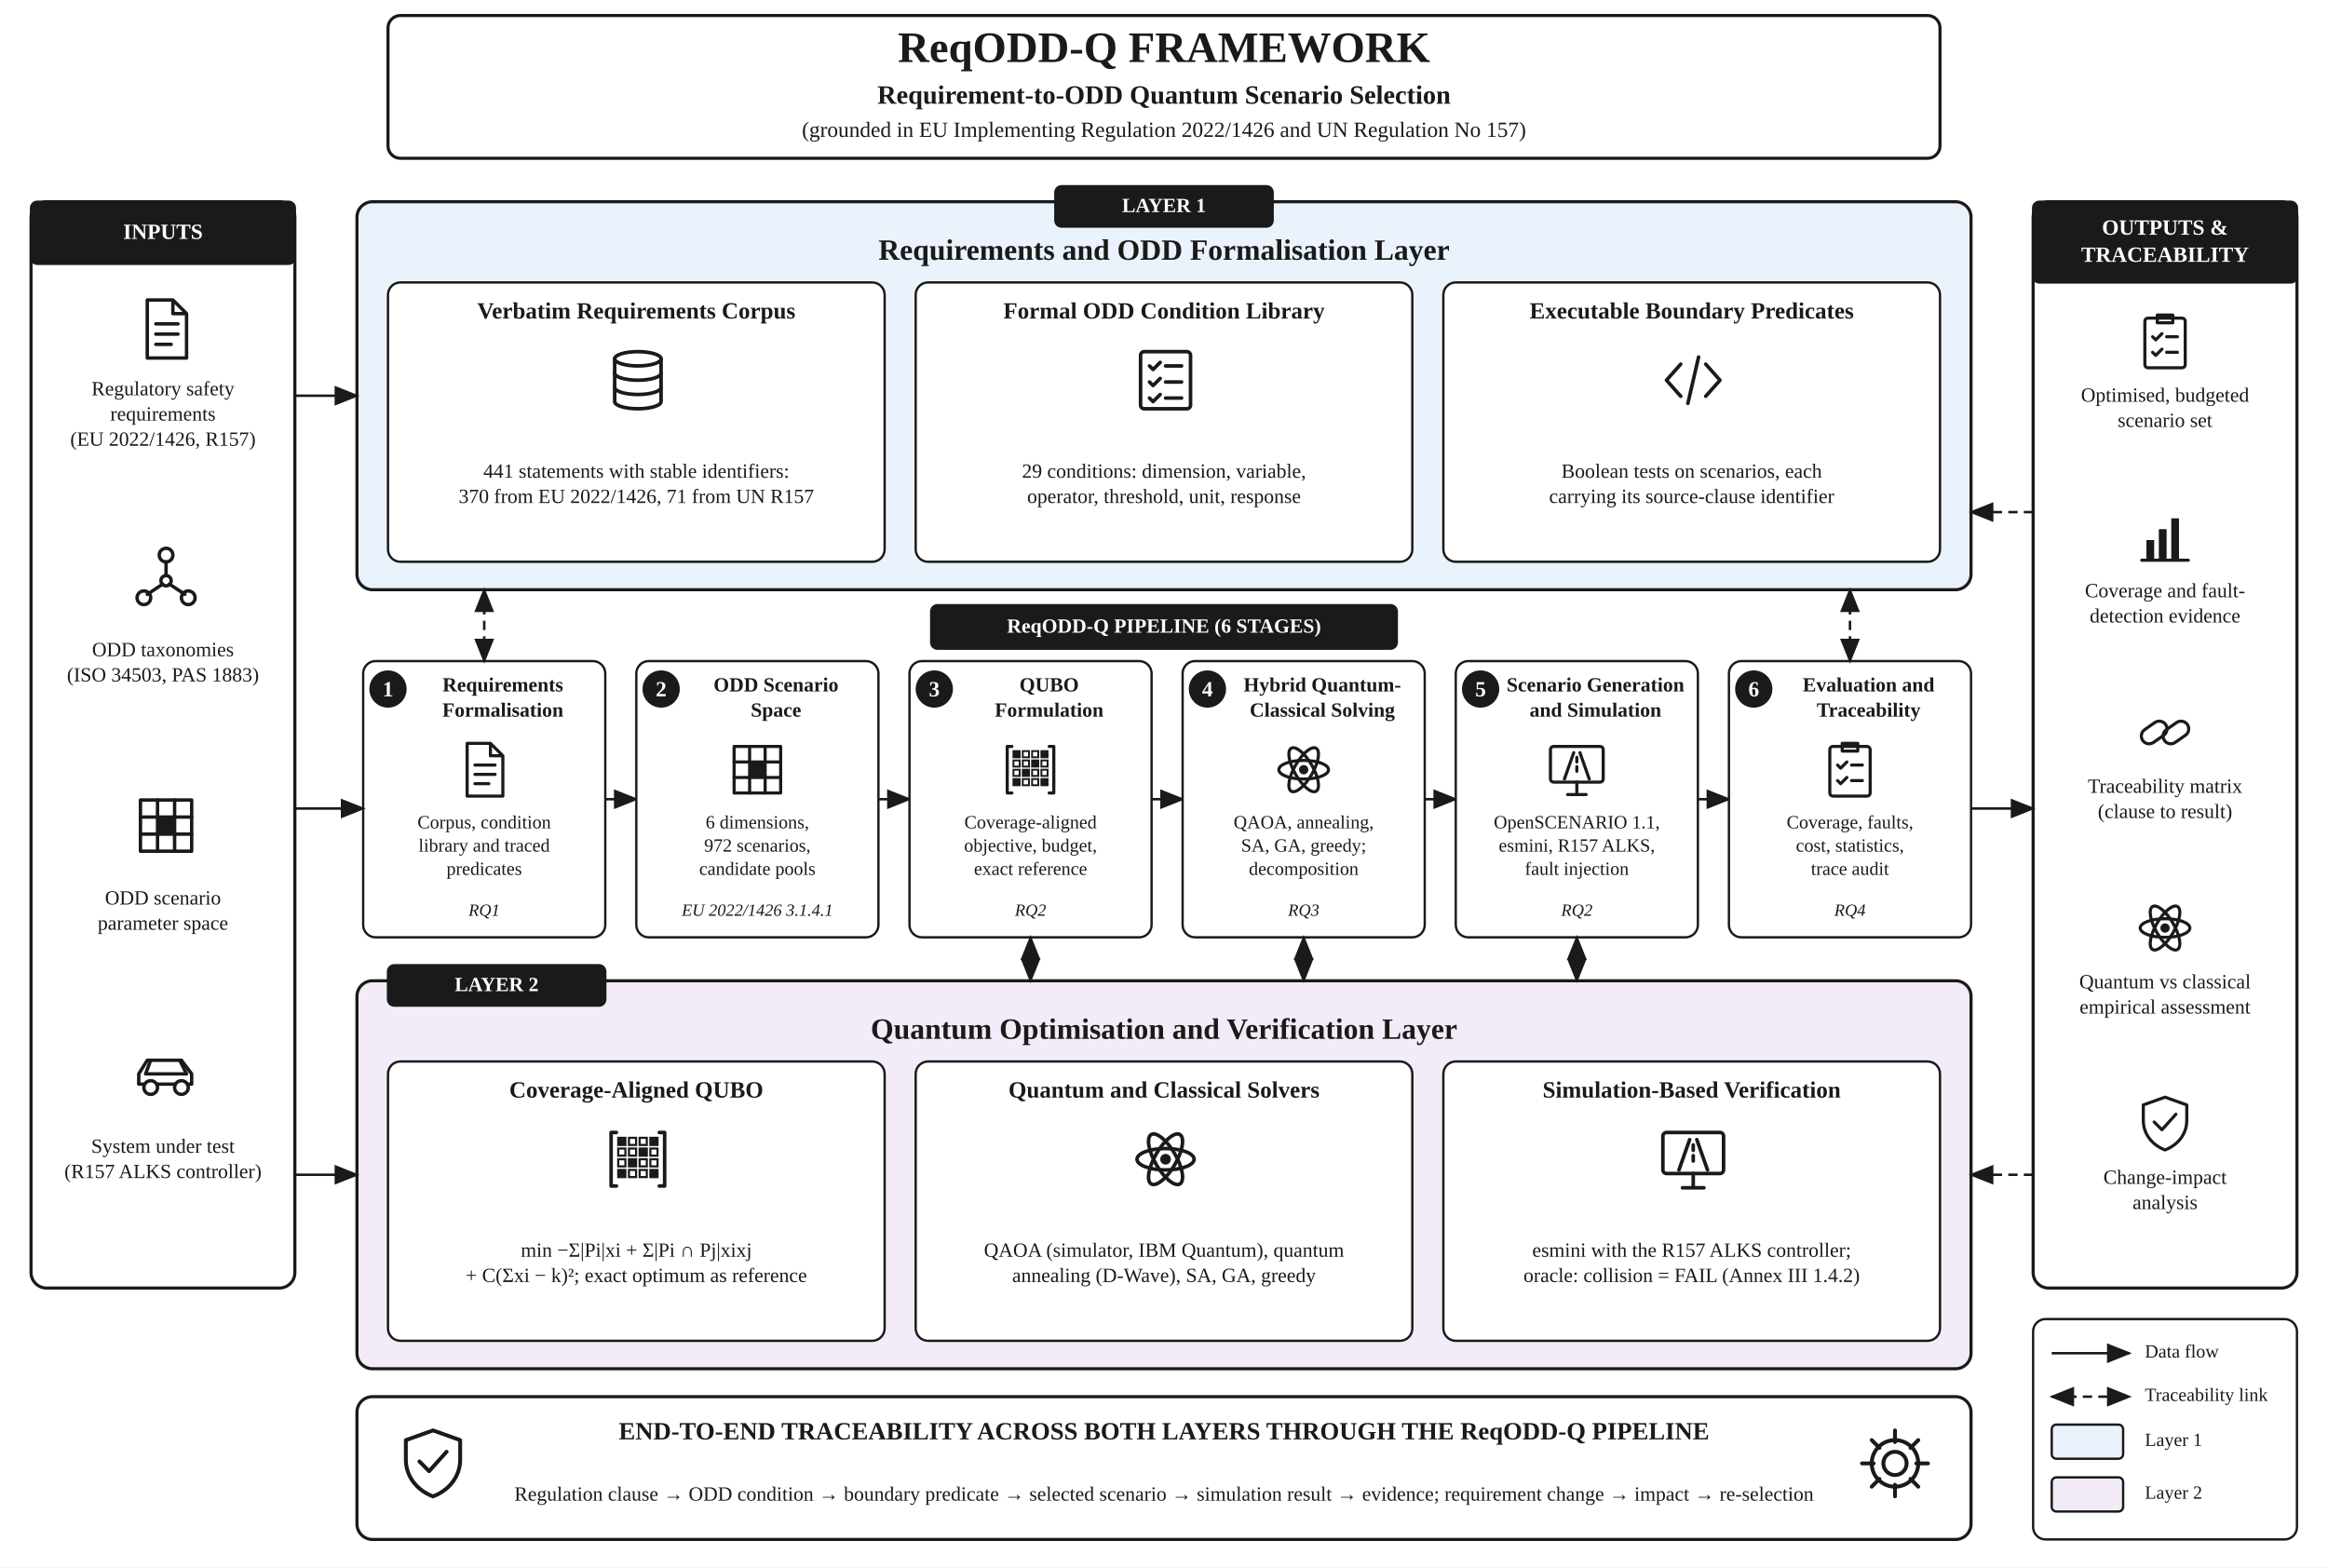
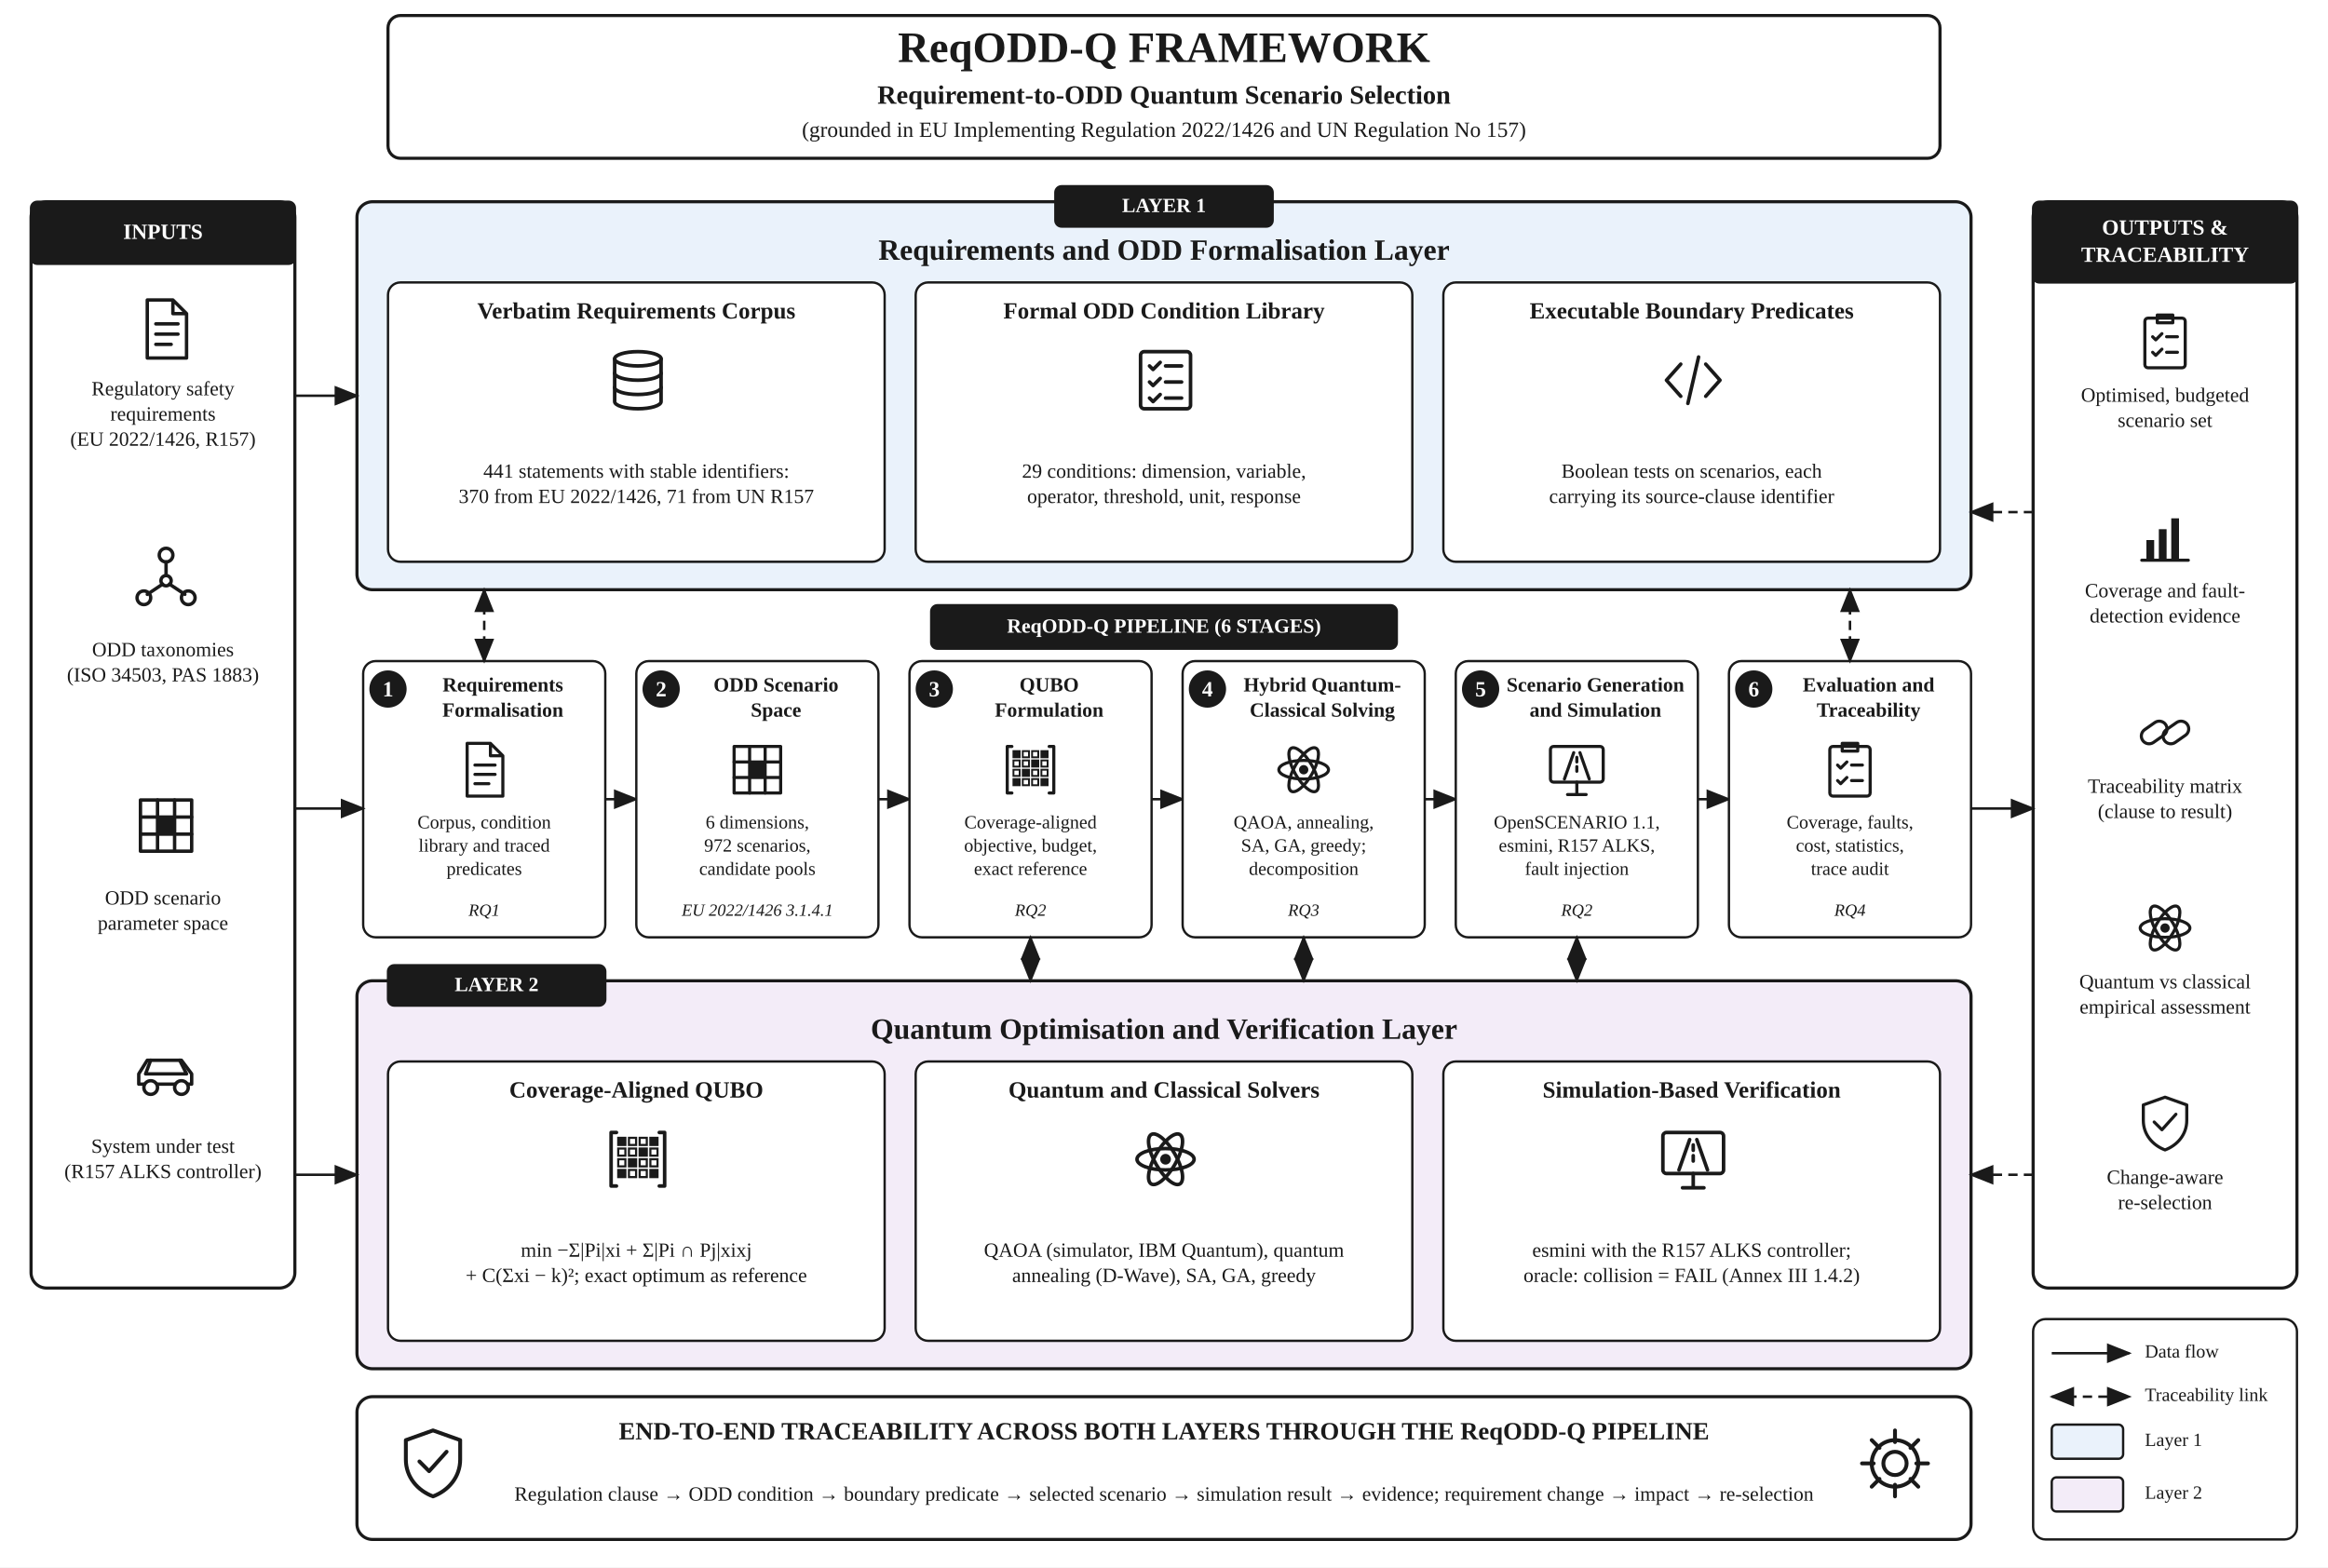
<svg xmlns="http://www.w3.org/2000/svg" width="1500" height="1010" viewBox="0 0 1500 1010" font-family="Times New Roman, Liberation Serif, serif">
  <defs>
    <marker id="a" markerWidth="10" markerHeight="8" refX="9" refY="4" orient="auto">
      <path d="M0,0 L10,4 L0,8 z" fill="#1A1A1A" />
    </marker>
    <marker id="b" markerWidth="10" markerHeight="8" refX="1" refY="4" orient="auto">
      <path d="M10,0 L0,4 L10,8 z" fill="#1A1A1A" />
    </marker>
  </defs>
  <rect width="1500" height="1010" fill="#FFFFFF" />
  <rect x="250" y="10" width="1000" height="92" rx="8" fill="#FFFFFF" stroke="#1A1A1A" stroke-width="2" />
  <text x="750.0" y="32.0" font-size="28" fill="#1A1A1A" text-anchor="middle" dominant-baseline="middle" font-weight="bold">ReqODD-Q FRAMEWORK</text>
  <text x="750.0" y="62.0" font-size="17" fill="#1A1A1A" text-anchor="middle" dominant-baseline="middle" font-weight="bold">Requirement-to-ODD Quantum Scenario Selection</text>
  <text x="750.0" y="85.0" font-size="14" fill="#1A1A1A" text-anchor="middle" dominant-baseline="middle">(grounded in EU Implementing Regulation 2022/1426 and UN Regulation No 157)</text>
  <rect x="20" y="130" width="170" height="700" rx="10" fill="#FFFFFF" stroke="#1A1A1A" stroke-width="2" />
  <rect x="20" y="130" width="170" height="40" rx="4" fill="#1A1A1A" stroke="#1A1A1A" stroke-width="1.5" />
  <text x="105.0" y="150.0" font-size="14" fill="#FFFFFF" text-anchor="middle" dominant-baseline="middle" font-weight="bold">INPUTS</text>
  <g transform="translate(85,190) scale(1.1)">
    <path fill="none" stroke="#1A1A1A" stroke-width="2" stroke-linecap="round" stroke-linejoin="round" d="M9 3h15l8 8v26H9z M24 3v8h8" />
    <path fill="none" stroke="#1A1A1A" stroke-width="2" stroke-linecap="round" stroke-linejoin="round" d="M14 17h13 M14 23h13 M14 29h9" />
  </g>
  <text x="105.0" y="251.75" font-size="13" fill="#1A1A1A" text-anchor="middle" dominant-baseline="middle">Regulatory safety</text>
  <text x="105.0" y="268.0" font-size="13" fill="#1A1A1A" text-anchor="middle" dominant-baseline="middle">requirements</text>
  <text x="105.0" y="284.25" font-size="13" fill="#1A1A1A" text-anchor="middle" dominant-baseline="middle">(EU 2022/1426, R157)</text>
  <g transform="translate(85,350) scale(1.1)">
    <g fill="none" stroke="#1A1A1A" stroke-width="2" stroke-linecap="round" stroke-linejoin="round">
      <circle cx="20" cy="7" r="4" />
      <circle cx="7" cy="32" r="4" />
      <circle cx="33" cy="32" r="4" />
      <circle cx="20" cy="22" r="3" />
      <path d="M20 11v8 M18 24l-9 6 M22 24l9 6" />
    </g>
  </g>
  <text x="105.0" y="419.875" font-size="13" fill="#1A1A1A" text-anchor="middle" dominant-baseline="middle">ODD taxonomies</text>
  <text x="105.0" y="436.125" font-size="13" fill="#1A1A1A" text-anchor="middle" dominant-baseline="middle">(ISO 34503, PAS 1883)</text>
  <g transform="translate(85,510) scale(1.1)">
    <g fill="none" stroke="#1A1A1A" stroke-width="2" stroke-linecap="round" stroke-linejoin="round">
      <rect x="5" y="5" width="30" height="30" />
      <path d="M15 5v30 M25 5v30 M5 15h30 M5 25h30" />
    </g>
    <rect x="15" y="15" width="10" height="10" fill="#1A1A1A" />
  </g>
  <text x="105.0" y="579.875" font-size="13" fill="#1A1A1A" text-anchor="middle" dominant-baseline="middle">ODD scenario</text>
  <text x="105.0" y="596.125" font-size="13" fill="#1A1A1A" text-anchor="middle" dominant-baseline="middle">parameter space</text>
  <g transform="translate(85,670) scale(1.1)">
    <g fill="none" stroke="#1A1A1A" stroke-width="2" stroke-linecap="round" stroke-linejoin="round">
      <path d="M4 26v-6l5-8h20l6 8v6z" />
      <path d="M11 12l-3 8h24l-4-8" />
    </g>
    <circle cx="11" cy="28" r="4" fill="#fff" stroke="#1A1A1A" stroke-width="2" />
    <circle cx="29" cy="28" r="4" fill="#fff" stroke="#1A1A1A" stroke-width="2" />
  </g>
  <text x="105.0" y="739.875" font-size="13" fill="#1A1A1A" text-anchor="middle" dominant-baseline="middle">System under test</text>
  <text x="105.0" y="756.125" font-size="13" fill="#1A1A1A" text-anchor="middle" dominant-baseline="middle">(R157 ALKS controller)</text>
  <rect x="1310" y="130" width="170" height="700" rx="10" fill="#FFFFFF" stroke="#1A1A1A" stroke-width="2" />
  <rect x="1310" y="130" width="170" height="52" rx="4" fill="#1A1A1A" stroke="#1A1A1A" stroke-width="1.5" />
  <text x="1395.0" y="147.25" font-size="14" fill="#FFFFFF" text-anchor="middle" dominant-baseline="middle" font-weight="bold">OUTPUTS &amp;</text>
  <text x="1395.0" y="164.75" font-size="14" fill="#FFFFFF" text-anchor="middle" dominant-baseline="middle" font-weight="bold">TRACEABILITY</text>
  <g transform="translate(1375,200) scale(1.0)">
    <g fill="none" stroke="#1A1A1A" stroke-width="2" stroke-linecap="round" stroke-linejoin="round">
      <rect x="7" y="5" width="26" height="32" rx="2" />
      <path d="M15 3h10v5H15z" />
      <path d="M12 17l2 2 4-4 M21 17h7 M12 27l2 2 4-4 M21 27h7" />
    </g>
  </g>
  <text x="1395.0" y="255.875" font-size="13" fill="#1A1A1A" text-anchor="middle" dominant-baseline="middle">Optimised, budgeted</text>
  <text x="1395.0" y="272.125" font-size="13" fill="#1A1A1A" text-anchor="middle" dominant-baseline="middle">scenario set</text>
  <g transform="translate(1375,326) scale(1.0)">
    <g fill="none" stroke="#1A1A1A" stroke-width="2" stroke-linecap="round" stroke-linejoin="round">
      <path d="M5 35h30" />
    </g>
    <rect x="8" y="22" width="5" height="12" fill="#1A1A1A" />
    <rect x="16" y="15" width="5" height="19" fill="#1A1A1A" />
    <rect x="24" y="8" width="5" height="26" fill="#1A1A1A" />
  </g>
  <text x="1395.0" y="381.875" font-size="13" fill="#1A1A1A" text-anchor="middle" dominant-baseline="middle">Coverage and fault-</text>
  <text x="1395.0" y="398.125" font-size="13" fill="#1A1A1A" text-anchor="middle" dominant-baseline="middle">detection evidence</text>
  <g transform="translate(1375,452) scale(1.0)">
    <g fill="none" stroke="#1A1A1A" stroke-width="2" stroke-linecap="round" stroke-linejoin="round">
      <rect x="4" y="15" width="18" height="10" rx="5" transform="rotate(-35 13 20)" />
      <rect x="18" y="15" width="18" height="10" rx="5" transform="rotate(-35 27 20)" />
    </g>
  </g>
  <text x="1395.0" y="507.875" font-size="13" fill="#1A1A1A" text-anchor="middle" dominant-baseline="middle">Traceability matrix</text>
  <text x="1395.0" y="524.125" font-size="13" fill="#1A1A1A" text-anchor="middle" dominant-baseline="middle">(clause to result)</text>
  <g transform="translate(1375,578) scale(1.0)">
    <g fill="none" stroke="#1A1A1A" stroke-width="2" stroke-linecap="round" stroke-linejoin="round">
      <ellipse cx="20" cy="20" rx="16" ry="6" />
      <ellipse cx="20" cy="20" rx="16" ry="6" transform="rotate(60 20 20)" />
      <ellipse cx="20" cy="20" rx="16" ry="6" transform="rotate(-60 20 20)" />
    </g>
    <circle cx="20" cy="20" r="3" fill="#1A1A1A" />
  </g>
  <text x="1395.0" y="633.875" font-size="13" fill="#1A1A1A" text-anchor="middle" dominant-baseline="middle">Quantum vs classical</text>
  <text x="1395.0" y="650.125" font-size="13" fill="#1A1A1A" text-anchor="middle" dominant-baseline="middle">empirical assessment</text>
  <g transform="translate(1375,704) scale(1.0)">
    <g fill="none" stroke="#1A1A1A" stroke-width="2" stroke-linecap="round" stroke-linejoin="round">
      <path d="M20 3l14 5v10c0 9-6 16-14 19C12 34 6 27 6 18V8z" />
      <path d="M13 19l5 5 9-10" />
    </g>
  </g>
-   <text x="1395.0" y="759.875" font-size="13" fill="#1A1A1A" text-anchor="middle" dominant-baseline="middle">Change-impact</text>
-   <text x="1395.0" y="776.125" font-size="13" fill="#1A1A1A" text-anchor="middle" dominant-baseline="middle">analysis</text>
+   <text x="1395.0" y="759.875" font-size="13" fill="#1A1A1A" text-anchor="middle" dominant-baseline="middle">Change-aware</text>
+   <text x="1395.0" y="776.125" font-size="13" fill="#1A1A1A" text-anchor="middle" dominant-baseline="middle">re-selection</text>
  <rect x="230" y="130" width="1040" height="250" rx="10" fill="#EAF2FB" stroke="#1A1A1A" stroke-width="2" />
  <rect x="680.0" y="120" width="140" height="26" rx="4" fill="#1A1A1A" stroke="#1A1A1A" stroke-width="1.5" />
  <text x="750.0" y="133.0" font-size="13" fill="#FFFFFF" text-anchor="middle" dominant-baseline="middle" font-weight="bold">LAYER 1</text>
  <text x="750.0" y="162.0" font-size="19" fill="#1A1A1A" text-anchor="middle" dominant-baseline="middle" font-weight="bold">Requirements and ODD Formalisation Layer</text>
  <rect x="250" y="182" width="320" height="180" rx="8" fill="#FFFFFF" stroke="#1A1A1A" stroke-width="1.5" />
  <text x="410.0" y="201.0" font-size="15" fill="#1A1A1A" text-anchor="middle" dominant-baseline="middle" font-weight="bold">Verbatim Requirements Corpus</text>
  <g transform="translate(388,222) scale(1.15)">
    <g fill="none" stroke="#1A1A1A" stroke-width="2" stroke-linecap="round" stroke-linejoin="round">
      <ellipse cx="20" cy="8" rx="13" ry="4" />
      <path d="M7 8v24c0 2.2 5.8 4 13 4s13-1.8 13-4V8" />
      <path d="M7 16c0 2.2 5.8 4 13 4s13-1.8 13-4 M7 24c0 2.2 5.8 4 13 4s13-1.8 13-4" />
    </g>
  </g>
  <text x="410.0" y="304.875" font-size="13" fill="#1A1A1A" text-anchor="middle" dominant-baseline="middle">441 statements with stable identifiers:</text>
  <text x="410.0" y="321.125" font-size="13" fill="#1A1A1A" text-anchor="middle" dominant-baseline="middle">370 from EU 2022/1426, 71 from UN R157</text>
  <rect x="590" y="182" width="320" height="180" rx="8" fill="#FFFFFF" stroke="#1A1A1A" stroke-width="1.5" />
  <text x="750.0" y="201.0" font-size="15" fill="#1A1A1A" text-anchor="middle" dominant-baseline="middle" font-weight="bold">Formal ODD Condition Library</text>
  <g transform="translate(728,222) scale(1.15)">
    <g fill="none" stroke="#1A1A1A" stroke-width="2" stroke-linecap="round" stroke-linejoin="round">
      <rect x="6" y="4" width="28" height="32" rx="2" />
      <path d="M11 12l2 2 4-4 M11 21l2 2 4-4 M11 30l2 2 4-4 M20 12h9 M20 21h9 M20 30h9" />
    </g>
  </g>
  <text x="750.0" y="304.875" font-size="13" fill="#1A1A1A" text-anchor="middle" dominant-baseline="middle">29 conditions: dimension, variable,</text>
  <text x="750.0" y="321.125" font-size="13" fill="#1A1A1A" text-anchor="middle" dominant-baseline="middle">operator, threshold, unit, response</text>
  <rect x="930" y="182" width="320" height="180" rx="8" fill="#FFFFFF" stroke="#1A1A1A" stroke-width="1.5" />
  <text x="1090.0" y="201.0" font-size="15" fill="#1A1A1A" text-anchor="middle" dominant-baseline="middle" font-weight="bold">Executable Boundary Predicates</text>
  <g transform="translate(1068,222) scale(1.15)">
    <g fill="none" stroke="#1A1A1A" stroke-width="2" stroke-linecap="round" stroke-linejoin="round">
      <path d="M13 11l-8 9 8 9 M27 11l8 9-8 9 M23 7l-6 26" />
    </g>
  </g>
  <text x="1090.0" y="304.875" font-size="13" fill="#1A1A1A" text-anchor="middle" dominant-baseline="middle">Boolean tests on scenarios, each</text>
  <text x="1090.0" y="321.125" font-size="13" fill="#1A1A1A" text-anchor="middle" dominant-baseline="middle">carrying its source-clause identifier</text>
  <rect x="600.0" y="390" width="300" height="28" rx="4" fill="#1A1A1A" stroke="#1A1A1A" stroke-width="1.5" />
  <text x="750.0" y="404.0" font-size="13" fill="#FFFFFF" text-anchor="middle" dominant-baseline="middle" font-weight="bold">ReqODD-Q PIPELINE (6 STAGES)</text>
  <rect x="234" y="426" width="156" height="178" rx="8" fill="#FFFFFF" stroke="#1A1A1A" stroke-width="1.5" />
  <circle cx="250" cy="444" r="12" fill="#1A1A1A" />
  <text x="250" y="444" font-size="14" font-weight="bold" fill="#FFFFFF" text-anchor="middle" dominant-baseline="central">1</text>
  <text x="324.0" y="441.875" font-size="13" fill="#1A1A1A" text-anchor="middle" dominant-baseline="middle" font-weight="bold">Requirements</text>
  <text x="324.0" y="458.125" font-size="13" fill="#1A1A1A" text-anchor="middle" dominant-baseline="middle" font-weight="bold">Formalisation</text>
  <g transform="translate(292.0,476) scale(1.0)">
    <path fill="none" stroke="#1A1A1A" stroke-width="2" stroke-linecap="round" stroke-linejoin="round" d="M9 3h15l8 8v26H9z M24 3v8h8" />
    <path fill="none" stroke="#1A1A1A" stroke-width="2" stroke-linecap="round" stroke-linejoin="round" d="M14 17h13 M14 23h13 M14 29h9" />
  </g>
  <text x="312.0" y="531.0" font-size="12" fill="#1A1A1A" text-anchor="middle" dominant-baseline="middle">Corpus, condition</text>
  <text x="312.0" y="546.0" font-size="12" fill="#1A1A1A" text-anchor="middle" dominant-baseline="middle">library and traced</text>
  <text x="312.0" y="561.0" font-size="12" fill="#1A1A1A" text-anchor="middle" dominant-baseline="middle">predicates</text>
  <text x="312.0" y="587.0" font-size="11" fill="#1A1A1A" text-anchor="middle" dominant-baseline="middle" font-style="italic">RQ1</text>
  <path d="M390,515.0 L410,515.0" fill="none" stroke="#1A1A1A" stroke-width="1.6" marker-end="url(#a)" />
  <rect x="410" y="426" width="156" height="178" rx="8" fill="#FFFFFF" stroke="#1A1A1A" stroke-width="1.5" />
  <circle cx="426" cy="444" r="12" fill="#1A1A1A" />
  <text x="426" y="444" font-size="14" font-weight="bold" fill="#FFFFFF" text-anchor="middle" dominant-baseline="central">2</text>
  <text x="500.0" y="441.875" font-size="13" fill="#1A1A1A" text-anchor="middle" dominant-baseline="middle" font-weight="bold">ODD Scenario</text>
  <text x="500.0" y="458.125" font-size="13" fill="#1A1A1A" text-anchor="middle" dominant-baseline="middle" font-weight="bold">Space</text>
  <g transform="translate(468.0,476) scale(1.0)">
    <g fill="none" stroke="#1A1A1A" stroke-width="2" stroke-linecap="round" stroke-linejoin="round">
      <rect x="5" y="5" width="30" height="30" />
      <path d="M15 5v30 M25 5v30 M5 15h30 M5 25h30" />
    </g>
    <rect x="15" y="15" width="10" height="10" fill="#1A1A1A" />
  </g>
  <text x="488.0" y="531.0" font-size="12" fill="#1A1A1A" text-anchor="middle" dominant-baseline="middle">6 dimensions,</text>
  <text x="488.0" y="546.0" font-size="12" fill="#1A1A1A" text-anchor="middle" dominant-baseline="middle">972 scenarios,</text>
  <text x="488.0" y="561.0" font-size="12" fill="#1A1A1A" text-anchor="middle" dominant-baseline="middle">candidate pools</text>
  <text x="488.0" y="587.0" font-size="11" fill="#1A1A1A" text-anchor="middle" dominant-baseline="middle" font-style="italic">EU 2022/1426 3.1.4.1</text>
  <path d="M566,515.0 L586,515.0" fill="none" stroke="#1A1A1A" stroke-width="1.6" marker-end="url(#a)" />
  <rect x="586" y="426" width="156" height="178" rx="8" fill="#FFFFFF" stroke="#1A1A1A" stroke-width="1.5" />
  <circle cx="602" cy="444" r="12" fill="#1A1A1A" />
  <text x="602" y="444" font-size="14" font-weight="bold" fill="#FFFFFF" text-anchor="middle" dominant-baseline="central">3</text>
  <text x="676.0" y="441.875" font-size="13" fill="#1A1A1A" text-anchor="middle" dominant-baseline="middle" font-weight="bold">QUBO</text>
  <text x="676.0" y="458.125" font-size="13" fill="#1A1A1A" text-anchor="middle" dominant-baseline="middle" font-weight="bold">Formulation</text>
  <g transform="translate(644.0,476) scale(1.0)">
    <g fill="none" stroke="#1A1A1A" stroke-width="2" stroke-linecap="round" stroke-linejoin="round">
      <path d="M8 5H5v30h3 M32 5h3v30h-3" />
    </g>
    <rect x="9" y="8" width="4" height="4" fill="#1A1A1A" stroke="#1A1A1A" stroke-width="1.2" />
    <rect x="15" y="8" width="4" height="4" fill="none" stroke="#1A1A1A" stroke-width="1.2" />
    <rect x="21" y="8" width="4" height="4" fill="none" stroke="#1A1A1A" stroke-width="1.2" />
    <rect x="27" y="8" width="4" height="4" fill="#1A1A1A" stroke="#1A1A1A" stroke-width="1.2" />
    <rect x="9" y="14" width="4" height="4" fill="none" stroke="#1A1A1A" stroke-width="1.2" />
    <rect x="15" y="14" width="4" height="4" fill="none" stroke="#1A1A1A" stroke-width="1.2" />
    <rect x="21" y="14" width="4" height="4" fill="#1A1A1A" stroke="#1A1A1A" stroke-width="1.2" />
    <rect x="27" y="14" width="4" height="4" fill="none" stroke="#1A1A1A" stroke-width="1.2" />
    <rect x="9" y="20" width="4" height="4" fill="none" stroke="#1A1A1A" stroke-width="1.2" />
    <rect x="15" y="20" width="4" height="4" fill="#1A1A1A" stroke="#1A1A1A" stroke-width="1.2" />
    <rect x="21" y="20" width="4" height="4" fill="none" stroke="#1A1A1A" stroke-width="1.2" />
    <rect x="27" y="20" width="4" height="4" fill="none" stroke="#1A1A1A" stroke-width="1.2" />
    <rect x="9" y="26" width="4" height="4" fill="#1A1A1A" stroke="#1A1A1A" stroke-width="1.2" />
    <rect x="15" y="26" width="4" height="4" fill="none" stroke="#1A1A1A" stroke-width="1.2" />
    <rect x="21" y="26" width="4" height="4" fill="none" stroke="#1A1A1A" stroke-width="1.2" />
    <rect x="27" y="26" width="4" height="4" fill="#1A1A1A" stroke="#1A1A1A" stroke-width="1.2" />
  </g>
  <text x="664.0" y="531.0" font-size="12" fill="#1A1A1A" text-anchor="middle" dominant-baseline="middle">Coverage-aligned</text>
  <text x="664.0" y="546.0" font-size="12" fill="#1A1A1A" text-anchor="middle" dominant-baseline="middle">objective, budget,</text>
  <text x="664.0" y="561.0" font-size="12" fill="#1A1A1A" text-anchor="middle" dominant-baseline="middle">exact reference</text>
  <text x="664.0" y="587.0" font-size="11" fill="#1A1A1A" text-anchor="middle" dominant-baseline="middle" font-style="italic">RQ2</text>
  <path d="M742,515.0 L762,515.0" fill="none" stroke="#1A1A1A" stroke-width="1.6" marker-end="url(#a)" />
  <rect x="762" y="426" width="156" height="178" rx="8" fill="#FFFFFF" stroke="#1A1A1A" stroke-width="1.5" />
  <circle cx="778" cy="444" r="12" fill="#1A1A1A" />
  <text x="778" y="444" font-size="14" font-weight="bold" fill="#FFFFFF" text-anchor="middle" dominant-baseline="central">4</text>
  <text x="852.0" y="441.875" font-size="13" fill="#1A1A1A" text-anchor="middle" dominant-baseline="middle" font-weight="bold">Hybrid Quantum-</text>
  <text x="852.0" y="458.125" font-size="13" fill="#1A1A1A" text-anchor="middle" dominant-baseline="middle" font-weight="bold">Classical Solving</text>
  <g transform="translate(820.0,476) scale(1.0)">
    <g fill="none" stroke="#1A1A1A" stroke-width="2" stroke-linecap="round" stroke-linejoin="round">
      <ellipse cx="20" cy="20" rx="16" ry="6" />
      <ellipse cx="20" cy="20" rx="16" ry="6" transform="rotate(60 20 20)" />
      <ellipse cx="20" cy="20" rx="16" ry="6" transform="rotate(-60 20 20)" />
    </g>
    <circle cx="20" cy="20" r="3" fill="#1A1A1A" />
  </g>
  <text x="840.0" y="531.0" font-size="12" fill="#1A1A1A" text-anchor="middle" dominant-baseline="middle">QAOA, annealing,</text>
  <text x="840.0" y="546.0" font-size="12" fill="#1A1A1A" text-anchor="middle" dominant-baseline="middle">SA, GA, greedy;</text>
  <text x="840.0" y="561.0" font-size="12" fill="#1A1A1A" text-anchor="middle" dominant-baseline="middle">decomposition</text>
  <text x="840.0" y="587.0" font-size="11" fill="#1A1A1A" text-anchor="middle" dominant-baseline="middle" font-style="italic">RQ3</text>
  <path d="M918,515.0 L938,515.0" fill="none" stroke="#1A1A1A" stroke-width="1.6" marker-end="url(#a)" />
  <rect x="938" y="426" width="156" height="178" rx="8" fill="#FFFFFF" stroke="#1A1A1A" stroke-width="1.5" />
  <circle cx="954" cy="444" r="12" fill="#1A1A1A" />
  <text x="954" y="444" font-size="14" font-weight="bold" fill="#FFFFFF" text-anchor="middle" dominant-baseline="central">5</text>
  <text x="1028.0" y="441.875" font-size="13" fill="#1A1A1A" text-anchor="middle" dominant-baseline="middle" font-weight="bold">Scenario Generation</text>
  <text x="1028.0" y="458.125" font-size="13" fill="#1A1A1A" text-anchor="middle" dominant-baseline="middle" font-weight="bold">and Simulation</text>
  <g transform="translate(996.0,476) scale(1.0)">
    <g fill="none" stroke="#1A1A1A" stroke-width="2" stroke-linecap="round" stroke-linejoin="round">
      <rect x="3" y="5" width="34" height="23" rx="2" />
      <path d="M14 36h12 M20 28v8" />
      <path d="M12 26l6-17 M28 26l-6-17 M20 12v3 M20 18v3" />
    </g>
  </g>
  <text x="1016.0" y="531.0" font-size="12" fill="#1A1A1A" text-anchor="middle" dominant-baseline="middle">OpenSCENARIO 1.1,</text>
  <text x="1016.0" y="546.0" font-size="12" fill="#1A1A1A" text-anchor="middle" dominant-baseline="middle">esmini, R157 ALKS,</text>
  <text x="1016.0" y="561.0" font-size="12" fill="#1A1A1A" text-anchor="middle" dominant-baseline="middle">fault injection</text>
  <text x="1016.0" y="587.0" font-size="11" fill="#1A1A1A" text-anchor="middle" dominant-baseline="middle" font-style="italic">RQ2</text>
  <path d="M1094,515.0 L1114,515.0" fill="none" stroke="#1A1A1A" stroke-width="1.6" marker-end="url(#a)" />
  <rect x="1114" y="426" width="156" height="178" rx="8" fill="#FFFFFF" stroke="#1A1A1A" stroke-width="1.5" />
  <circle cx="1130" cy="444" r="12" fill="#1A1A1A" />
  <text x="1130" y="444" font-size="14" font-weight="bold" fill="#FFFFFF" text-anchor="middle" dominant-baseline="central">6</text>
  <text x="1204.0" y="441.875" font-size="13" fill="#1A1A1A" text-anchor="middle" dominant-baseline="middle" font-weight="bold">Evaluation and</text>
  <text x="1204.0" y="458.125" font-size="13" fill="#1A1A1A" text-anchor="middle" dominant-baseline="middle" font-weight="bold">Traceability</text>
  <g transform="translate(1172.0,476) scale(1.0)">
    <g fill="none" stroke="#1A1A1A" stroke-width="2" stroke-linecap="round" stroke-linejoin="round">
      <rect x="7" y="5" width="26" height="32" rx="2" />
      <path d="M15 3h10v5H15z" />
      <path d="M12 17l2 2 4-4 M21 17h7 M12 27l2 2 4-4 M21 27h7" />
    </g>
  </g>
  <text x="1192.0" y="531.0" font-size="12" fill="#1A1A1A" text-anchor="middle" dominant-baseline="middle">Coverage, faults,</text>
  <text x="1192.0" y="546.0" font-size="12" fill="#1A1A1A" text-anchor="middle" dominant-baseline="middle">cost, statistics,</text>
  <text x="1192.0" y="561.0" font-size="12" fill="#1A1A1A" text-anchor="middle" dominant-baseline="middle">trace audit</text>
  <text x="1192.0" y="587.0" font-size="11" fill="#1A1A1A" text-anchor="middle" dominant-baseline="middle" font-style="italic">RQ4</text>
  <rect x="230" y="632" width="1040" height="250" rx="10" fill="#F3ECF8" stroke="#1A1A1A" stroke-width="2" />
  <rect x="250" y="622" width="140" height="26" rx="4" fill="#1A1A1A" stroke="#1A1A1A" stroke-width="1.5" />
  <text x="320.0" y="635.0" font-size="13" fill="#FFFFFF" text-anchor="middle" dominant-baseline="middle" font-weight="bold">LAYER 2</text>
  <text x="750.0" y="664.0" font-size="19" fill="#1A1A1A" text-anchor="middle" dominant-baseline="middle" font-weight="bold">Quantum Optimisation and Verification Layer</text>
  <rect x="250" y="684" width="320" height="180" rx="8" fill="#FFFFFF" stroke="#1A1A1A" stroke-width="1.5" />
  <text x="410.0" y="703.0" font-size="15" fill="#1A1A1A" text-anchor="middle" dominant-baseline="middle" font-weight="bold">Coverage-Aligned QUBO</text>
  <g transform="translate(388,724) scale(1.15)">
    <g fill="none" stroke="#1A1A1A" stroke-width="2" stroke-linecap="round" stroke-linejoin="round">
      <path d="M8 5H5v30h3 M32 5h3v30h-3" />
    </g>
    <rect x="9" y="8" width="4" height="4" fill="#1A1A1A" stroke="#1A1A1A" stroke-width="1.2" />
    <rect x="15" y="8" width="4" height="4" fill="none" stroke="#1A1A1A" stroke-width="1.2" />
    <rect x="21" y="8" width="4" height="4" fill="none" stroke="#1A1A1A" stroke-width="1.2" />
    <rect x="27" y="8" width="4" height="4" fill="#1A1A1A" stroke="#1A1A1A" stroke-width="1.2" />
    <rect x="9" y="14" width="4" height="4" fill="none" stroke="#1A1A1A" stroke-width="1.2" />
    <rect x="15" y="14" width="4" height="4" fill="none" stroke="#1A1A1A" stroke-width="1.2" />
    <rect x="21" y="14" width="4" height="4" fill="#1A1A1A" stroke="#1A1A1A" stroke-width="1.2" />
    <rect x="27" y="14" width="4" height="4" fill="none" stroke="#1A1A1A" stroke-width="1.2" />
    <rect x="9" y="20" width="4" height="4" fill="none" stroke="#1A1A1A" stroke-width="1.2" />
    <rect x="15" y="20" width="4" height="4" fill="#1A1A1A" stroke="#1A1A1A" stroke-width="1.2" />
    <rect x="21" y="20" width="4" height="4" fill="none" stroke="#1A1A1A" stroke-width="1.2" />
    <rect x="27" y="20" width="4" height="4" fill="none" stroke="#1A1A1A" stroke-width="1.2" />
    <rect x="9" y="26" width="4" height="4" fill="#1A1A1A" stroke="#1A1A1A" stroke-width="1.2" />
    <rect x="15" y="26" width="4" height="4" fill="none" stroke="#1A1A1A" stroke-width="1.2" />
    <rect x="21" y="26" width="4" height="4" fill="none" stroke="#1A1A1A" stroke-width="1.2" />
    <rect x="27" y="26" width="4" height="4" fill="#1A1A1A" stroke="#1A1A1A" stroke-width="1.2" />
  </g>
  <text x="410.0" y="806.875" font-size="13" fill="#1A1A1A" text-anchor="middle" dominant-baseline="middle">min −Σ|Pi|xi + Σ|Pi ∩ Pj|xixj</text>
  <text x="410.0" y="823.125" font-size="13" fill="#1A1A1A" text-anchor="middle" dominant-baseline="middle">+ C(Σxi − k)²; exact optimum as reference</text>
  <rect x="590" y="684" width="320" height="180" rx="8" fill="#FFFFFF" stroke="#1A1A1A" stroke-width="1.5" />
  <text x="750.0" y="703.0" font-size="15" fill="#1A1A1A" text-anchor="middle" dominant-baseline="middle" font-weight="bold">Quantum and Classical Solvers</text>
  <g transform="translate(728,724) scale(1.15)">
    <g fill="none" stroke="#1A1A1A" stroke-width="2" stroke-linecap="round" stroke-linejoin="round">
      <ellipse cx="20" cy="20" rx="16" ry="6" />
      <ellipse cx="20" cy="20" rx="16" ry="6" transform="rotate(60 20 20)" />
      <ellipse cx="20" cy="20" rx="16" ry="6" transform="rotate(-60 20 20)" />
    </g>
    <circle cx="20" cy="20" r="3" fill="#1A1A1A" />
  </g>
  <text x="750.0" y="806.875" font-size="13" fill="#1A1A1A" text-anchor="middle" dominant-baseline="middle">QAOA (simulator, IBM Quantum), quantum</text>
  <text x="750.0" y="823.125" font-size="13" fill="#1A1A1A" text-anchor="middle" dominant-baseline="middle">annealing (D-Wave), SA, GA, greedy</text>
  <rect x="930" y="684" width="320" height="180" rx="8" fill="#FFFFFF" stroke="#1A1A1A" stroke-width="1.5" />
  <text x="1090.0" y="703.0" font-size="15" fill="#1A1A1A" text-anchor="middle" dominant-baseline="middle" font-weight="bold">Simulation-Based Verification</text>
  <g transform="translate(1068,724) scale(1.15)">
    <g fill="none" stroke="#1A1A1A" stroke-width="2" stroke-linecap="round" stroke-linejoin="round">
      <rect x="3" y="5" width="34" height="23" rx="2" />
      <path d="M14 36h12 M20 28v8" />
      <path d="M12 26l6-17 M28 26l-6-17 M20 12v3 M20 18v3" />
    </g>
  </g>
  <text x="1090.0" y="806.875" font-size="13" fill="#1A1A1A" text-anchor="middle" dominant-baseline="middle">esmini with the R157 ALKS controller;</text>
  <text x="1090.0" y="823.125" font-size="13" fill="#1A1A1A" text-anchor="middle" dominant-baseline="middle">oracle: collision = FAIL (Annex III 1.4.2)</text>
  <rect x="230" y="900" width="1040" height="92" rx="10" fill="#FFFFFF" stroke="#1A1A1A" stroke-width="2" />
  <g transform="translate(254,918) scale(1.25)">
    <g fill="none" stroke="#1A1A1A" stroke-width="2" stroke-linecap="round" stroke-linejoin="round">
      <path d="M20 3l14 5v10c0 9-6 16-14 19C12 34 6 27 6 18V8z" />
      <path d="M13 19l5 5 9-10" />
    </g>
  </g>
  <g transform="translate(1196,918) scale(1.25)">
    <g fill="none" stroke="#1A1A1A" stroke-width="2" stroke-linecap="round" stroke-linejoin="round">
      <circle cx="20" cy="20" r="6" />
      <path d="M20 3v6 M20 31v6 M3 20h6 M31 20h6 M8 8l4 4 M28 28l4 4 M8 32l4-4 M28 12l4-4" />
      <circle cx="20" cy="20" r="12" />
    </g>
  </g>
  <text x="750.0" y="923.0" font-size="16" fill="#1A1A1A" text-anchor="middle" dominant-baseline="middle" font-weight="bold">END-TO-END TRACEABILITY ACROSS BOTH LAYERS THROUGH THE ReqODD-Q PIPELINE</text>
  <text x="750.0" y="964.0" font-size="13" fill="#1A1A1A" text-anchor="middle" dominant-baseline="middle">Regulation clause → ODD condition → boundary predicate → selected scenario → simulation result → evidence;  requirement change → impact → re-selection</text>
  <rect x="1310" y="850" width="170" height="142" rx="8" fill="#FFFFFF" stroke="#1A1A1A" stroke-width="1.5" />
  <path d="M1322,872 L1372,872" fill="none" stroke="#1A1A1A" stroke-width="1.6" marker-end="url(#a)" />
  <text x="1382" y="872.0" font-size="12" fill="#1A1A1A" text-anchor="start" dominant-baseline="middle">Data flow</text>
  <path d="M1322,900 L1372,900" fill="none" stroke="#1A1A1A" stroke-width="1.6" stroke-dasharray="6,4" marker-start="url(#b)" marker-end="url(#a)" />
  <text x="1382" y="900.0" font-size="12" fill="#1A1A1A" text-anchor="start" dominant-baseline="middle">Traceability link</text>
  <rect x="1322" y="918" width="46" height="22" rx="3" fill="#EAF2FB" stroke="#1A1A1A" stroke-width="1.5" />
  <text x="1382" y="929.0" font-size="12" fill="#1A1A1A" text-anchor="start" dominant-baseline="middle">Layer 1</text>
  <rect x="1322" y="952" width="46" height="22" rx="3" fill="#F3ECF8" stroke="#1A1A1A" stroke-width="1.5" />
  <text x="1382" y="963.0" font-size="12" fill="#1A1A1A" text-anchor="start" dominant-baseline="middle">Layer 2</text>
  <path d="M190,255 L230,255" fill="none" stroke="#1A1A1A" stroke-width="1.6" marker-end="url(#a)" />
  <path d="M190,521 L234,521" fill="none" stroke="#1A1A1A" stroke-width="1.6" marker-end="url(#a)" />
  <path d="M190,757 L230,757" fill="none" stroke="#1A1A1A" stroke-width="1.6" marker-end="url(#a)" />
  <path d="M1270,521 L1310,521" fill="none" stroke="#1A1A1A" stroke-width="1.6" marker-end="url(#a)" />
  <path d="M312.0,380 L312.0,426" fill="none" stroke="#1A1A1A" stroke-width="1.6" stroke-dasharray="6,4" marker-start="url(#b)" marker-end="url(#a)" />
  <path d="M1192.0,380 L1192.0,426" fill="none" stroke="#1A1A1A" stroke-width="1.6" stroke-dasharray="6,4" marker-start="url(#b)" marker-end="url(#a)" />
  <path d="M664.0,604 L664.0,632" fill="none" stroke="#1A1A1A" stroke-width="1.6" stroke-dasharray="6,4" marker-start="url(#b)" marker-end="url(#a)" />
  <path d="M840.0,604 L840.0,632" fill="none" stroke="#1A1A1A" stroke-width="1.6" stroke-dasharray="6,4" marker-start="url(#b)" marker-end="url(#a)" />
  <path d="M1016.0,604 L1016.0,632" fill="none" stroke="#1A1A1A" stroke-width="1.6" stroke-dasharray="6,4" marker-start="url(#b)" marker-end="url(#a)" />
  <path d="M1310,330 L1270,330" fill="none" stroke="#1A1A1A" stroke-width="1.6" stroke-dasharray="6,4" marker-end="url(#a)" />
  <path d="M1310,757 L1270,757" fill="none" stroke="#1A1A1A" stroke-width="1.6" stroke-dasharray="6,4" marker-end="url(#a)" />
</svg>
